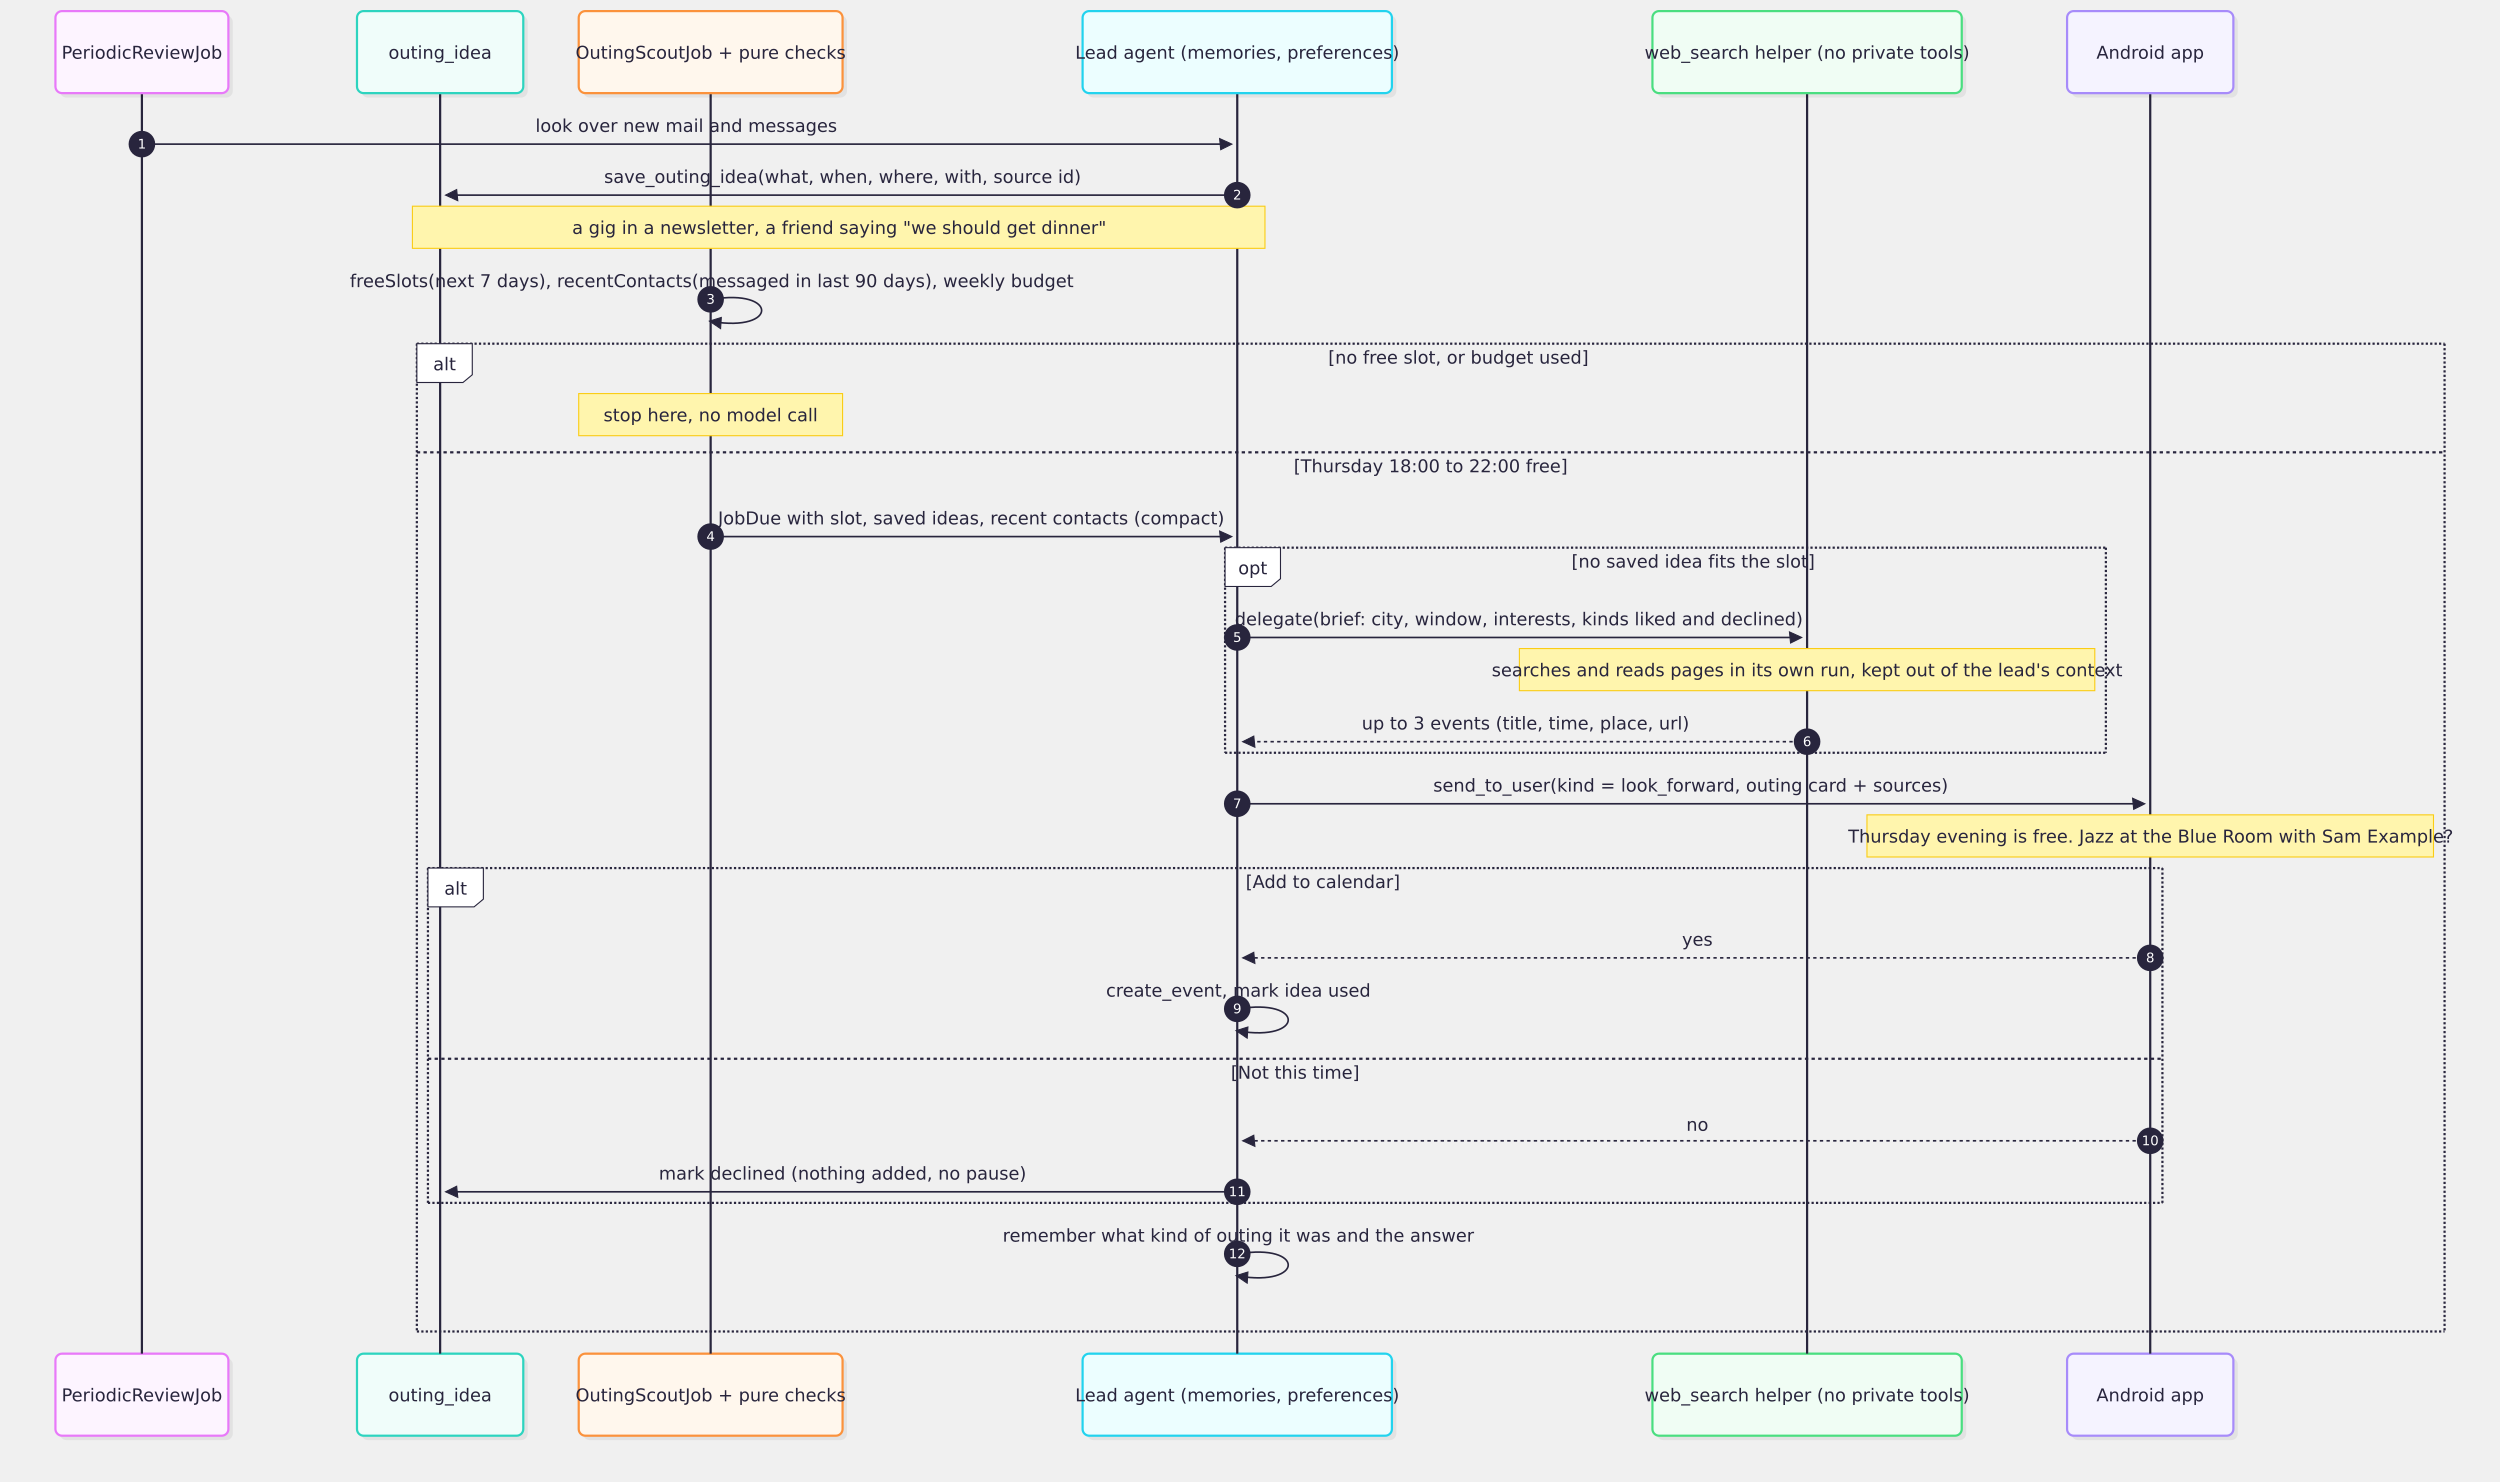
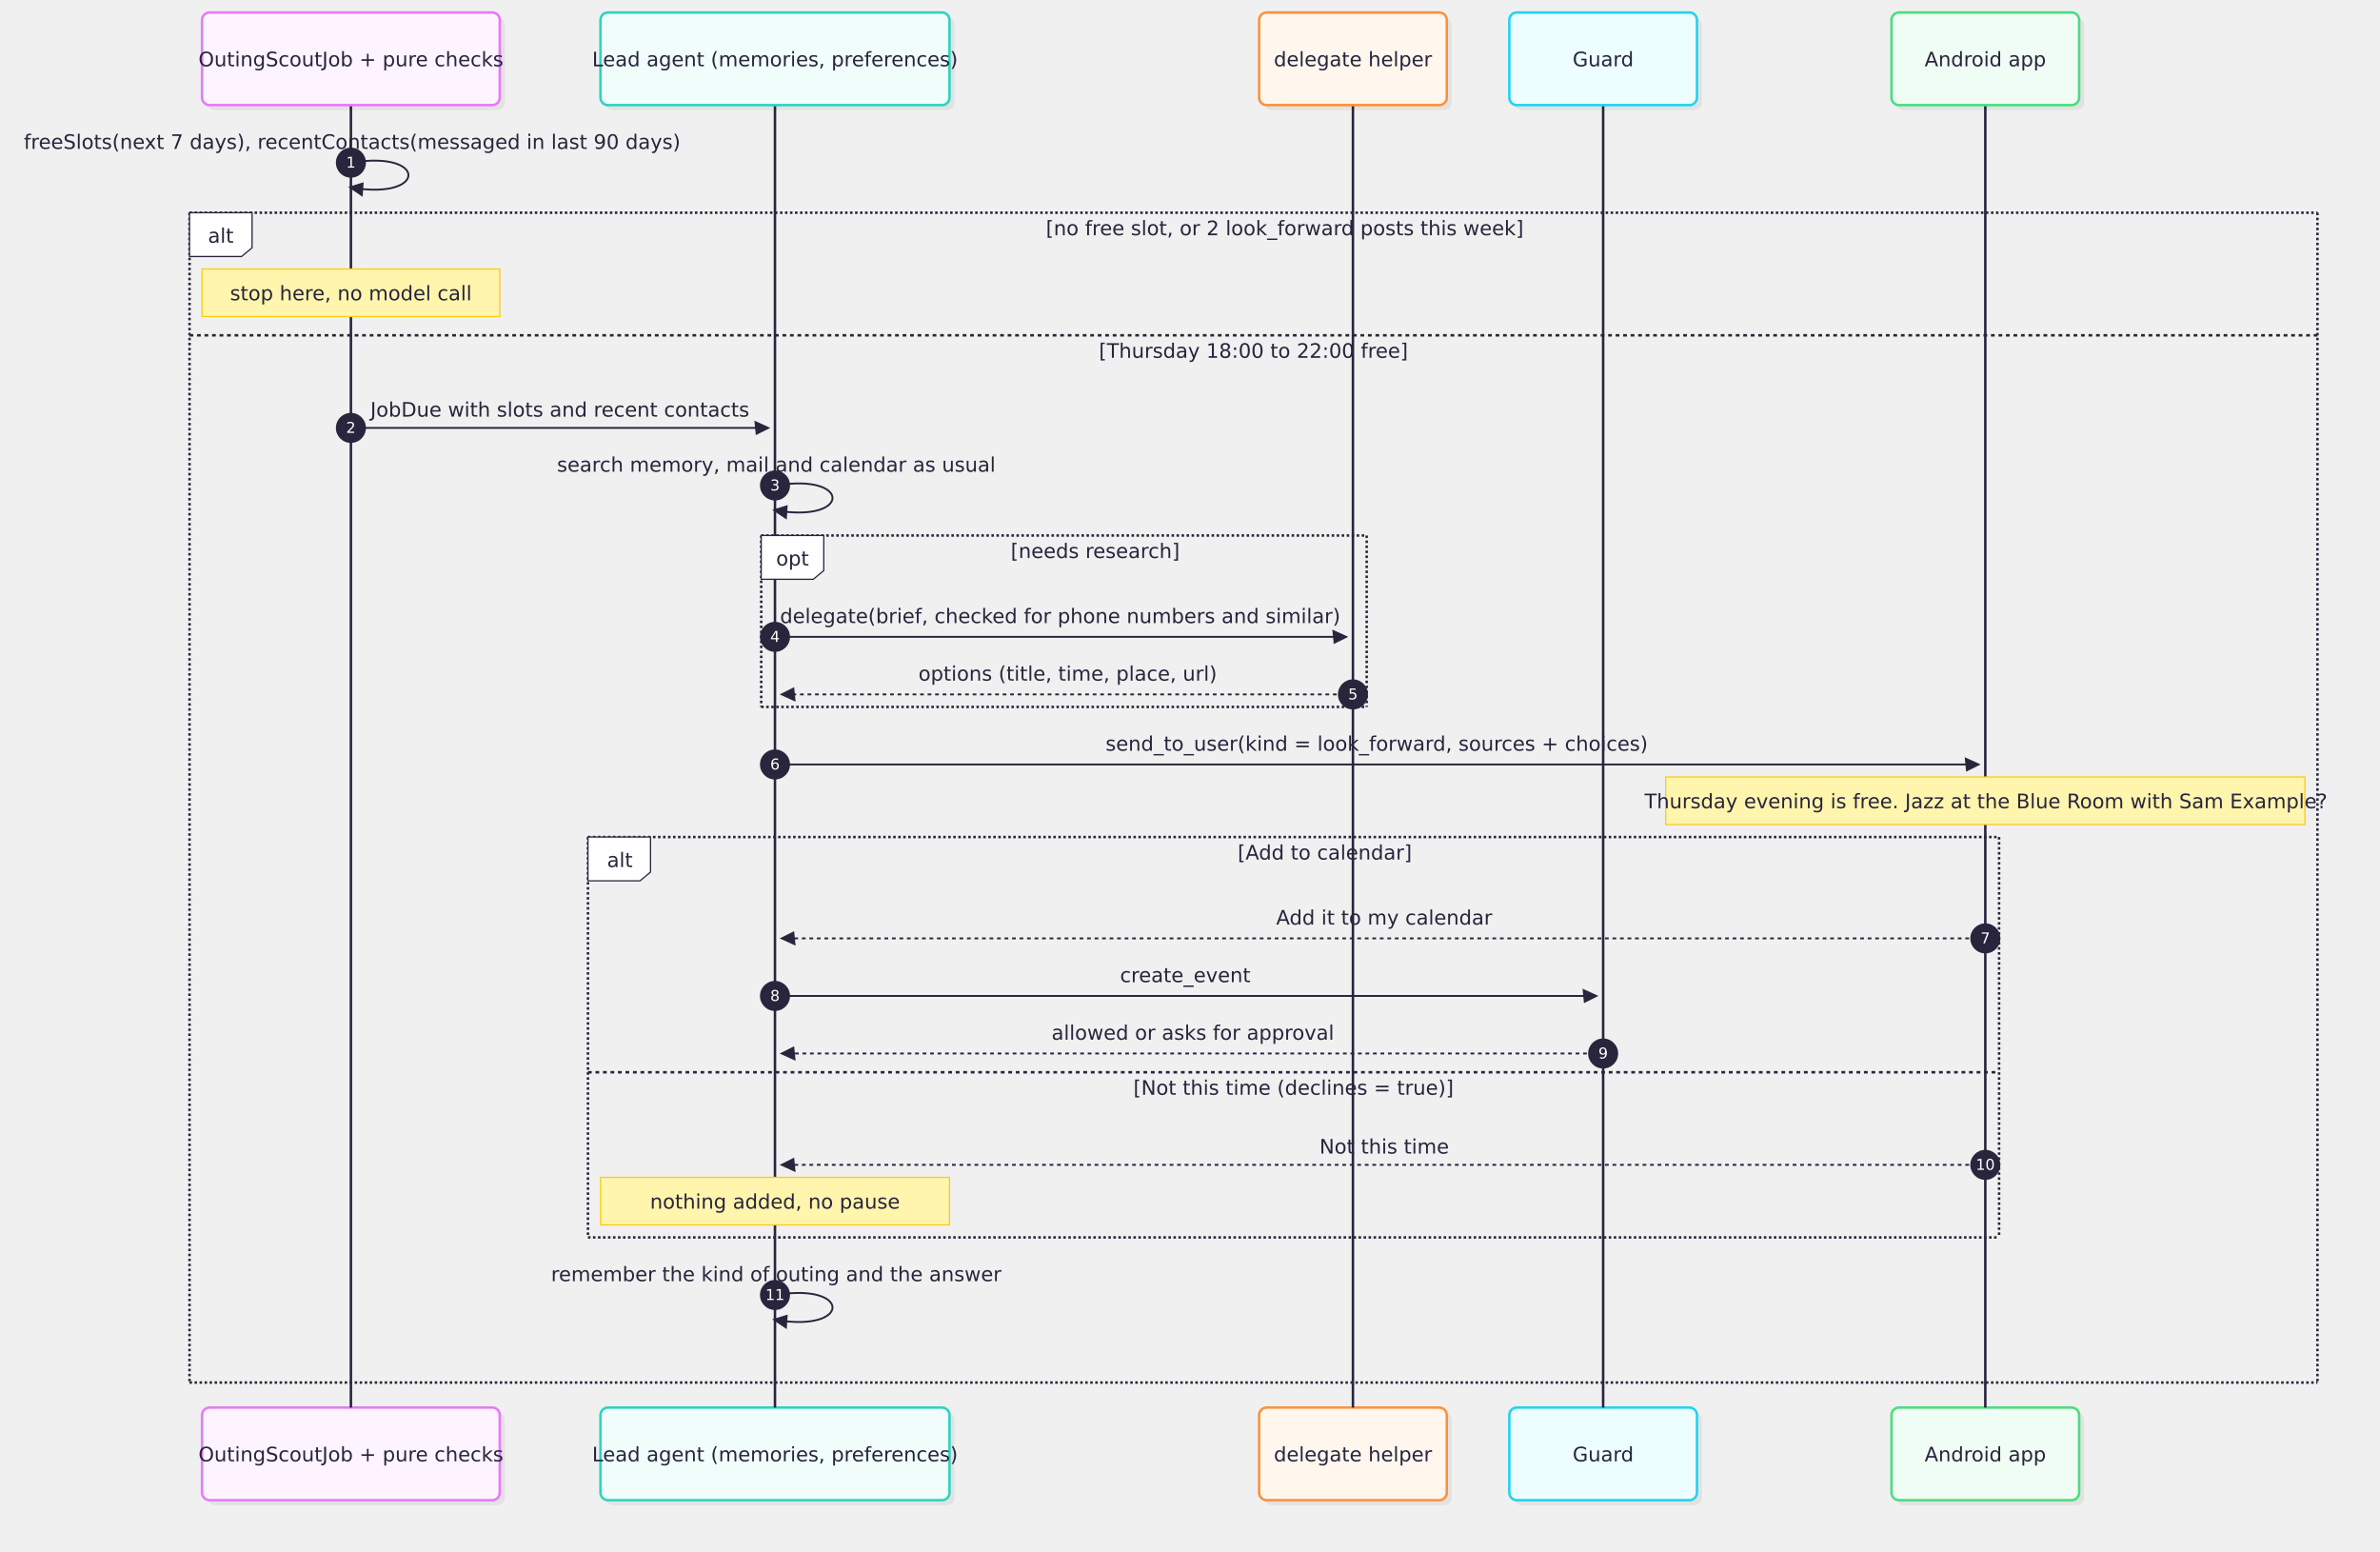
- <svg xmlns="http://www.w3.org/2000/svg" id="my-svg" width="100%" class="sequence" style="max-width: 2255px; background-color: white;" viewBox="-50 -10 2255 1336" role="graphics-document document" aria-roledescription="sequence">
+ <svg xmlns="http://www.w3.org/2000/svg" id="my-svg" width="100%" class="sequence" style="max-width: 1902.5px; background-color: white;" viewBox="-161.5 -10 1902.5 1240" role="graphics-document document" aria-roledescription="sequence">
  <style>#my-svg{font-family:DejaVu Sans;font-size:16px;}#my-svg text{font-family:DejaVu Sans;}</style>
  <g>
    <g class="lowered">
      <g class="actor">
-         <rect class="drop-shadow" x="1818.5" y="1215" width="150" height="74" rx="6" ry="6" fill="#000000" stroke="none" opacity="0.06" />
-         <rect class="actor" x="1814.5" y="1211" width="150" height="74" rx="6" ry="6" fill="#F5F3FF" stroke="#A78BFA" stroke-width="2" />
-         <text class="actor" x="1889.5" y="1254" text-anchor="middle" font-size="16" fill="#28253D">Android app</text>
+         <rect class="drop-shadow" x="1354.5" y="1119" width="150" height="74" rx="6" ry="6" fill="#000000" stroke="none" opacity="0.06" />
+         <rect class="actor" x="1350.5" y="1115" width="150" height="74" rx="6" ry="6" fill="#F0FDF4" stroke="#4ADE80" stroke-width="2" />
+         <text class="actor" x="1425.5" y="1158" text-anchor="middle" font-size="16" fill="#28253D">Android app</text>
      </g>
      <g class="actor">
-         <rect class="drop-shadow" x="1444.5" y="1215" width="279" height="74" rx="6" ry="6" fill="#000000" stroke="none" opacity="0.06" />
-         <rect class="actor" x="1440.5" y="1211" width="279" height="74" rx="6" ry="6" fill="#F0FDF4" stroke="#4ADE80" stroke-width="2" />
-         <text class="actor" x="1580" y="1254" text-anchor="middle" font-size="16" fill="#28253D">web_search helper (no private tools)</text>
+         <rect class="drop-shadow" x="1049" y="1119" width="150" height="74" rx="6" ry="6" fill="#000000" stroke="none" opacity="0.06" />
+         <rect class="actor" x="1045" y="1115" width="150" height="74" rx="6" ry="6" fill="#ECFEFF" stroke="#22D3EE" stroke-width="2" />
+         <text class="actor" x="1120" y="1158" text-anchor="middle" font-size="16" fill="#28253D">Guard</text>
      </g>
      <g class="actor">
-         <rect class="drop-shadow" x="930.5" y="1215" width="279" height="74" rx="6" ry="6" fill="#000000" stroke="none" opacity="0.06" />
-         <rect class="actor" x="926.5" y="1211" width="279" height="74" rx="6" ry="6" fill="#ECFEFF" stroke="#22D3EE" stroke-width="2" />
-         <text class="actor" x="1066" y="1254" text-anchor="middle" font-size="16" fill="#28253D">Lead agent (memories, preferences)</text>
+         <rect class="drop-shadow" x="849" y="1119" width="150" height="74" rx="6" ry="6" fill="#000000" stroke="none" opacity="0.06" />
+         <rect class="actor" x="845" y="1115" width="150" height="74" rx="6" ry="6" fill="#FFF7ED" stroke="#FB923C" stroke-width="2" />
+         <text class="actor" x="920" y="1158" text-anchor="middle" font-size="16" fill="#28253D">delegate helper</text>
      </g>
      <g class="actor">
-         <rect class="drop-shadow" x="476" y="1215" width="238" height="74" rx="6" ry="6" fill="#000000" stroke="none" opacity="0.06" />
-         <rect class="actor" x="472" y="1211" width="238" height="74" rx="6" ry="6" fill="#FFF7ED" stroke="#FB923C" stroke-width="2" />
-         <text class="actor" x="591" y="1254" text-anchor="middle" font-size="16" fill="#28253D">OutingScoutJob + pure checks</text>
+         <rect class="drop-shadow" x="322.5" y="1119" width="279" height="74" rx="6" ry="6" fill="#000000" stroke="none" opacity="0.06" />
+         <rect class="actor" x="318.5" y="1115" width="279" height="74" rx="6" ry="6" fill="#F0FDFA" stroke="#2DD4BF" stroke-width="2" />
+         <text class="actor" x="458" y="1158" text-anchor="middle" font-size="16" fill="#28253D">Lead agent (memories, preferences)</text>
      </g>
      <g class="actor">
-         <rect class="drop-shadow" x="276" y="1215" width="150" height="74" rx="6" ry="6" fill="#000000" stroke="none" opacity="0.06" />
-         <rect class="actor" x="272" y="1211" width="150" height="74" rx="6" ry="6" fill="#F0FDFA" stroke="#2DD4BF" stroke-width="2" />
-         <text class="actor" x="347" y="1254" text-anchor="middle" font-size="16" fill="#28253D">outing_idea</text>
+         <rect class="drop-shadow" x="4" y="1119" width="238" height="74" rx="6" ry="6" fill="#000000" stroke="none" opacity="0.06" />
+         <rect class="actor" x="0" y="1115" width="238" height="74" rx="6" ry="6" fill="#FDF4FF" stroke="#E879F9" stroke-width="2" />
+         <text class="actor" x="119" y="1158" text-anchor="middle" font-size="16" fill="#28253D">OutingScoutJob + pure checks</text>
      </g>
      <g class="actor">
-         <rect class="drop-shadow" x="4" y="1215" width="156" height="74" rx="6" ry="6" fill="#000000" stroke="none" opacity="0.06" />
-         <rect class="actor" x="0" y="1211" width="156" height="74" rx="6" ry="6" fill="#FDF4FF" stroke="#E879F9" stroke-width="2" />
-         <text class="actor" x="78" y="1254" text-anchor="middle" font-size="16" fill="#28253D">PeriodicReviewJob</text>
+         <path class="actor-line" d="M1425.5,74L1425.5,1115" fill="none" stroke="#28253D" stroke-width="2" />
+         <rect class="drop-shadow" x="1354.5" y="4" width="150" height="74" rx="6" ry="6" fill="#000000" stroke="none" opacity="0.06" />
+         <rect class="actor" x="1350.5" y="0" width="150" height="74" rx="6" ry="6" fill="#F0FDF4" stroke="#4ADE80" stroke-width="2" />
+         <text class="actor" x="1425.5" y="43" text-anchor="middle" font-size="16" fill="#28253D">Android app</text>
      </g>
      <g class="actor">
-         <path class="actor-line" d="M1889.5,74L1889.5,1211" fill="none" stroke="#28253D" stroke-width="2" />
-         <rect class="drop-shadow" x="1818.5" y="4" width="150" height="74" rx="6" ry="6" fill="#000000" stroke="none" opacity="0.06" />
-         <rect class="actor" x="1814.5" y="0" width="150" height="74" rx="6" ry="6" fill="#F5F3FF" stroke="#A78BFA" stroke-width="2" />
-         <text class="actor" x="1889.5" y="43" text-anchor="middle" font-size="16" fill="#28253D">Android app</text>
+         <path class="actor-line" d="M1120,74L1120,1115" fill="none" stroke="#28253D" stroke-width="2" />
+         <rect class="drop-shadow" x="1049" y="4" width="150" height="74" rx="6" ry="6" fill="#000000" stroke="none" opacity="0.06" />
+         <rect class="actor" x="1045" y="0" width="150" height="74" rx="6" ry="6" fill="#ECFEFF" stroke="#22D3EE" stroke-width="2" />
+         <text class="actor" x="1120" y="43" text-anchor="middle" font-size="16" fill="#28253D">Guard</text>
      </g>
      <g class="actor">
-         <path class="actor-line" d="M1580,74L1580,1211" fill="none" stroke="#28253D" stroke-width="2" />
-         <rect class="drop-shadow" x="1444.5" y="4" width="279" height="74" rx="6" ry="6" fill="#000000" stroke="none" opacity="0.06" />
-         <rect class="actor" x="1440.5" y="0" width="279" height="74" rx="6" ry="6" fill="#F0FDF4" stroke="#4ADE80" stroke-width="2" />
-         <text class="actor" x="1580" y="43" text-anchor="middle" font-size="16" fill="#28253D">web_search helper (no private tools)</text>
+         <path class="actor-line" d="M920,74L920,1115" fill="none" stroke="#28253D" stroke-width="2" />
+         <rect class="drop-shadow" x="849" y="4" width="150" height="74" rx="6" ry="6" fill="#000000" stroke="none" opacity="0.06" />
+         <rect class="actor" x="845" y="0" width="150" height="74" rx="6" ry="6" fill="#FFF7ED" stroke="#FB923C" stroke-width="2" />
+         <text class="actor" x="920" y="43" text-anchor="middle" font-size="16" fill="#28253D">delegate helper</text>
      </g>
      <g class="actor">
-         <path class="actor-line" d="M1066,74L1066,1211" fill="none" stroke="#28253D" stroke-width="2" />
-         <rect class="drop-shadow" x="930.5" y="4" width="279" height="74" rx="6" ry="6" fill="#000000" stroke="none" opacity="0.06" />
-         <rect class="actor" x="926.5" y="0" width="279" height="74" rx="6" ry="6" fill="#ECFEFF" stroke="#22D3EE" stroke-width="2" />
-         <text class="actor" x="1066" y="43" text-anchor="middle" font-size="16" fill="#28253D">Lead agent (memories, preferences)</text>
+         <path class="actor-line" d="M458,74L458,1115" fill="none" stroke="#28253D" stroke-width="2" />
+         <rect class="drop-shadow" x="322.5" y="4" width="279" height="74" rx="6" ry="6" fill="#000000" stroke="none" opacity="0.06" />
+         <rect class="actor" x="318.5" y="0" width="279" height="74" rx="6" ry="6" fill="#F0FDFA" stroke="#2DD4BF" stroke-width="2" />
+         <text class="actor" x="458" y="43" text-anchor="middle" font-size="16" fill="#28253D">Lead agent (memories, preferences)</text>
      </g>
      <g class="actor">
-         <path class="actor-line" d="M591,74L591,1211" fill="none" stroke="#28253D" stroke-width="2" />
-         <rect class="drop-shadow" x="476" y="4" width="238" height="74" rx="6" ry="6" fill="#000000" stroke="none" opacity="0.06" />
-         <rect class="actor" x="472" y="0" width="238" height="74" rx="6" ry="6" fill="#FFF7ED" stroke="#FB923C" stroke-width="2" />
-         <text class="actor" x="591" y="43" text-anchor="middle" font-size="16" fill="#28253D">OutingScoutJob + pure checks</text>
-       </g>
-       <g class="actor">
-         <path class="actor-line" d="M347,74L347,1211" fill="none" stroke="#28253D" stroke-width="2" />
-         <rect class="drop-shadow" x="276" y="4" width="150" height="74" rx="6" ry="6" fill="#000000" stroke="none" opacity="0.06" />
-         <rect class="actor" x="272" y="0" width="150" height="74" rx="6" ry="6" fill="#F0FDFA" stroke="#2DD4BF" stroke-width="2" />
-         <text class="actor" x="347" y="43" text-anchor="middle" font-size="16" fill="#28253D">outing_idea</text>
-       </g>
-       <g class="actor">
-         <path class="actor-line" d="M78,74L78,1211" fill="none" stroke="#28253D" stroke-width="2" />
-         <rect class="drop-shadow" x="4" y="4" width="156" height="74" rx="6" ry="6" fill="#000000" stroke="none" opacity="0.06" />
-         <rect class="actor" x="0" y="0" width="156" height="74" rx="6" ry="6" fill="#FDF4FF" stroke="#E879F9" stroke-width="2" />
-         <text class="actor" x="78" y="43" text-anchor="middle" font-size="16" fill="#28253D">PeriodicReviewJob</text>
+         <path class="actor-line" d="M119,74L119,1115" fill="none" stroke="#28253D" stroke-width="2" />
+         <rect class="drop-shadow" x="4" y="4" width="238" height="74" rx="6" ry="6" fill="#000000" stroke="none" opacity="0.06" />
+         <rect class="actor" x="0" y="0" width="238" height="74" rx="6" ry="6" fill="#FDF4FF" stroke="#E879F9" stroke-width="2" />
+         <text class="actor" x="119" y="43" text-anchor="middle" font-size="16" fill="#28253D">OutingScoutJob + pure checks</text>
      </g>
    </g>
    <g class="body">
      <g class="note">
-         <rect class="note" x="322" y="176" width="769" height="38" fill="#fff5ad" stroke="#FACC15" stroke-width="1" />
-         <text class="noteText" x="707" y="201" text-anchor="middle" font-size="16" fill="#28253D">a gig in a newsletter, a friend saying "we should get dinner"</text>
+         <rect class="note" x="0" y="205" width="238" height="38" fill="#fff5ad" stroke="#FACC15" stroke-width="1" />
+         <text class="noteText" x="119" y="230" text-anchor="middle" font-size="16" fill="#28253D">stop here, no model call</text>
+       </g>
+       <g class="frame">
+         <path class="loopLine" d="M447,418L931,418" fill="none" stroke="#28253D" stroke-width="2" stroke-dasharray="2 2" />
+         <path class="loopLine" d="M931,418L931,555" fill="none" stroke="#28253D" stroke-width="2" stroke-dasharray="2 2" />
+         <path class="loopLine" d="M447,555L931,555" fill="none" stroke="#28253D" stroke-width="2" stroke-dasharray="2 2" />
+         <path class="loopLine" d="M447,418L447,555" fill="none" stroke="#28253D" stroke-width="2" stroke-dasharray="2 2" />
+         <path class="labelBox" d="M447,418L497,418L497,446L488.6,453L447,453Z" fill="#ffffff" stroke="#28253D" stroke-width="1" />
+         <text class="labelText" x="472" y="442" text-anchor="middle" font-size="16" fill="#28253D">opt</text>
+         <text class="loopText" x="714" y="436" text-anchor="middle" font-size="16" fill="#28253D">[needs research]</text>
      </g>
      <g class="note">
-         <rect class="note" x="472" y="345" width="238" height="38" fill="#fff5ad" stroke="#FACC15" stroke-width="1" />
-         <text class="noteText" x="591" y="370" text-anchor="middle" font-size="16" fill="#28253D">stop here, no model call</text>
+         <rect class="note" x="1170" y="611" width="511" height="38" fill="#fff5ad" stroke="#FACC15" stroke-width="1" />
+         <text class="noteText" x="1426" y="636" text-anchor="middle" font-size="16" fill="#28253D">Thursday evening is free. Jazz at the Blue Room with Sam Example?</text>
      </g>
      <g class="note">
-         <rect class="note" x="1320.5" y="575" width="519" height="38" fill="#fff5ad" stroke="#FACC15" stroke-width="1" />
-         <text class="noteText" x="1580" y="600" text-anchor="middle" font-size="16" fill="#28253D">searches and reads pages in its own run, kept out of the lead's context</text>
+         <rect class="note" x="318.5" y="931" width="279" height="38" fill="#fff5ad" stroke="#FACC15" stroke-width="1" />
+         <text class="noteText" x="458" y="956" text-anchor="middle" font-size="16" fill="#28253D">nothing added, no pause</text>
      </g>
      <g class="frame">
-         <path class="loopLine" d="M1055,484L1849.5,484" fill="none" stroke="#28253D" stroke-width="2" stroke-dasharray="2 2" />
-         <path class="loopLine" d="M1849.5,484L1849.5,669" fill="none" stroke="#28253D" stroke-width="2" stroke-dasharray="2 2" />
-         <path class="loopLine" d="M1055,669L1849.5,669" fill="none" stroke="#28253D" stroke-width="2" stroke-dasharray="2 2" />
-         <path class="loopLine" d="M1055,484L1055,669" fill="none" stroke="#28253D" stroke-width="2" stroke-dasharray="2 2" />
-         <path class="labelBox" d="M1055,484L1105,484L1105,512L1096.6,519L1055,519Z" fill="#ffffff" stroke="#28253D" stroke-width="1" />
-         <text class="labelText" x="1080" y="508" text-anchor="middle" font-size="16" fill="#28253D">opt</text>
-         <text class="loopText" x="1477.25" y="502" text-anchor="middle" font-size="16" fill="#28253D">[no saved idea fits the slot]</text>
-       </g>
-       <g class="note">
-         <rect class="note" x="1634" y="725" width="511" height="38" fill="#fff5ad" stroke="#FACC15" stroke-width="1" />
-         <text class="noteText" x="1890" y="750" text-anchor="middle" font-size="16" fill="#28253D">Thursday evening is free. Jazz at the Blue Room with Sam Example?</text>
+         <path class="loopLine" d="M308.5,659L1436.5,659" fill="none" stroke="#28253D" stroke-width="2" stroke-dasharray="2 2" />
+         <path class="loopLine" d="M1436.5,659L1436.5,979" fill="none" stroke="#28253D" stroke-width="2" stroke-dasharray="2 2" />
+         <path class="loopLine" d="M308.5,979L1436.5,979" fill="none" stroke="#28253D" stroke-width="2" stroke-dasharray="2 2" />
+         <path class="loopLine" d="M308.5,659L308.5,979" fill="none" stroke="#28253D" stroke-width="2" stroke-dasharray="2 2" />
+         <path class="loopLine" d="M308.5,847L1436.5,847" fill="none" stroke="#28253D" stroke-width="2" stroke-dasharray="3 3" />
+         <path class="labelBox" d="M308.5,659L358.5,659L358.5,687L350.1,694L308.5,694Z" fill="#ffffff" stroke="#28253D" stroke-width="1" />
+         <text class="labelText" x="334" y="683" text-anchor="middle" font-size="16" fill="#28253D">alt</text>
+         <text class="loopText" x="897.5" y="677" text-anchor="middle" font-size="16" fill="#28253D">[Add to calendar]</text>
+         <text class="sectionTitle" x="872.5" y="865" text-anchor="middle" font-size="16" fill="#28253D">[Not this time (declines = true)]</text>
      </g>
      <g class="frame">
-         <path class="loopLine" d="M336,773L1900.5,773" fill="none" stroke="#28253D" stroke-width="2" stroke-dasharray="2 2" />
-         <path class="loopLine" d="M1900.5,773L1900.5,1075" fill="none" stroke="#28253D" stroke-width="2" stroke-dasharray="2 2" />
-         <path class="loopLine" d="M336,1075L1900.5,1075" fill="none" stroke="#28253D" stroke-width="2" stroke-dasharray="2 2" />
-         <path class="loopLine" d="M336,773L336,1075" fill="none" stroke="#28253D" stroke-width="2" stroke-dasharray="2 2" />
-         <path class="loopLine" d="M336,945L1900.5,945" fill="none" stroke="#28253D" stroke-width="2" stroke-dasharray="3 3" />
-         <path class="labelBox" d="M336,773L386,773L386,801L377.6,808L336,808Z" fill="#ffffff" stroke="#28253D" stroke-width="1" />
-         <text class="labelText" x="361" y="797" text-anchor="middle" font-size="16" fill="#28253D">alt</text>
-         <text class="loopText" x="1143.25" y="791" text-anchor="middle" font-size="16" fill="#28253D">[Add to calendar]</text>
-         <text class="sectionTitle" x="1118.25" y="963" text-anchor="middle" font-size="16" fill="#28253D">[Not this time]</text>
-       </g>
-       <g class="frame">
-         <path class="loopLine" d="M326,300L2155,300" fill="none" stroke="#28253D" stroke-width="2" stroke-dasharray="2 2" />
-         <path class="loopLine" d="M2155,300L2155,1191" fill="none" stroke="#28253D" stroke-width="2" stroke-dasharray="2 2" />
-         <path class="loopLine" d="M326,1191L2155,1191" fill="none" stroke="#28253D" stroke-width="2" stroke-dasharray="2 2" />
-         <path class="loopLine" d="M326,300L326,1191" fill="none" stroke="#28253D" stroke-width="2" stroke-dasharray="2 2" />
-         <path class="loopLine" d="M326,398L2155,398" fill="none" stroke="#28253D" stroke-width="2" stroke-dasharray="3 3" />
-         <path class="labelBox" d="M326,300L376,300L376,328L367.6,335L326,335Z" fill="#ffffff" stroke="#28253D" stroke-width="1" />
-         <text class="labelText" x="351" y="324" text-anchor="middle" font-size="16" fill="#28253D">alt</text>
-         <text class="loopText" x="1265.5" y="318" text-anchor="middle" font-size="16" fill="#28253D">[no free slot, or budget used]</text>
-         <text class="sectionTitle" x="1240.5" y="416" text-anchor="middle" font-size="16" fill="#28253D">[Thursday 18:00 to 22:00 free]</text>
+         <path class="loopLine" d="M-10,160L1691,160" fill="none" stroke="#28253D" stroke-width="2" stroke-dasharray="2 2" />
+         <path class="loopLine" d="M1691,160L1691,1095" fill="none" stroke="#28253D" stroke-width="2" stroke-dasharray="2 2" />
+         <path class="loopLine" d="M-10,1095L1691,1095" fill="none" stroke="#28253D" stroke-width="2" stroke-dasharray="2 2" />
+         <path class="loopLine" d="M-10,160L-10,1095" fill="none" stroke="#28253D" stroke-width="2" stroke-dasharray="2 2" />
+         <path class="loopLine" d="M-10,258L1691,258" fill="none" stroke="#28253D" stroke-width="2" stroke-dasharray="3 3" />
+         <path class="labelBox" d="M-10,160L40,160L40,188L31.6,195L-10,195Z" fill="#ffffff" stroke="#28253D" stroke-width="1" />
+         <text class="labelText" x="15" y="184" text-anchor="middle" font-size="16" fill="#28253D">alt</text>
+         <text class="loopText" x="865.5" y="178" text-anchor="middle" font-size="16" fill="#28253D">[no free slot, or 2 look_forward posts this week]</text>
+         <text class="sectionTitle" x="840.5" y="276" text-anchor="middle" font-size="16" fill="#28253D">[Thursday 18:00 to 22:00 free]</text>
      </g>
      <g class="message">
-         <text class="messageText" x="569" y="109" text-anchor="middle" font-size="16" fill="#28253D">look over new mail and messages</text>
-         <path class="messageLine0" d="M85,120L1059,120" fill="none" stroke="#28253D" stroke-width="1.5" />
-         <path class="arrowhead" d="M1050.1,115L1061.1,120L1051.1,125Z" fill="#28253D" stroke="#28253D" stroke-width="1" />
-         <circle class="sequenceNumber" cx="78" cy="120" r="12" fill="#28253D" stroke="none" />
-         <text class="sequenceNumber" x="78" y="124" text-anchor="middle" font-size="12" fill="#ffffff">1</text>
+         <text class="messageText" x="120" y="109" text-anchor="middle" font-size="16" fill="#28253D">freeSlots(next 7 days), recentContacts(messaged in last 90 days)</text>
+         <path class="messageLine0" d="M120,120C180,110,180,150,120,140" fill="none" stroke="#28253D" stroke-width="1.5" />
+         <path class="arrowhead" d="M127.957,146.395L117.929,139.655L128.615,136.367Z" fill="#28253D" stroke="#28253D" stroke-width="1" />
+         <circle class="sequenceNumber" cx="119" cy="120" r="12" fill="#28253D" stroke="none" />
+         <text class="sequenceNumber" x="119" y="124" text-anchor="middle" font-size="12" fill="#ffffff">1</text>
      </g>
      <g class="message">
-         <text class="messageText" x="710" y="155" text-anchor="middle" font-size="16" fill="#28253D">save_outing_idea(what, when, where, with, source id)</text>
-         <path class="messageLine0" d="M1071,166L354,166" fill="none" stroke="#28253D" stroke-width="1.5" />
-         <path class="arrowhead" d="M362.9,171L351.9,166L361.9,161Z" fill="#28253D" stroke="#28253D" stroke-width="1" />
-         <circle class="sequenceNumber" cx="1066" cy="166" r="12" fill="#28253D" stroke="none" />
-         <text class="sequenceNumber" x="1066" y="170" text-anchor="middle" font-size="12" fill="#ffffff">2</text>
+         <text class="messageText" x="286" y="323" text-anchor="middle" font-size="16" fill="#28253D">JobDue with slots and recent contacts</text>
+         <path class="messageLine0" d="M126,332L451,332" fill="none" stroke="#28253D" stroke-width="1.5" />
+         <path class="arrowhead" d="M442.1,327L453.1,332L443.1,337Z" fill="#28253D" stroke="#28253D" stroke-width="1" />
+         <circle class="sequenceNumber" cx="119" cy="332" r="12" fill="#28253D" stroke="none" />
+         <text class="sequenceNumber" x="119" y="336" text-anchor="middle" font-size="12" fill="#ffffff">2</text>
      </g>
      <g class="message">
-         <text class="messageText" x="592" y="249" text-anchor="middle" font-size="16" fill="#28253D">freeSlots(next 7 days), recentContacts(messaged in last 90 days), weekly budget</text>
-         <path class="messageLine0" d="M592,260C652,250,652,290,592,280" fill="none" stroke="#28253D" stroke-width="1.5" />
-         <path class="arrowhead" d="M599.957,286.395L589.929,279.655L600.615,276.367Z" fill="#28253D" stroke="#28253D" stroke-width="1" />
-         <circle class="sequenceNumber" cx="591" cy="260" r="12" fill="#28253D" stroke="none" />
-         <text class="sequenceNumber" x="591" y="264" text-anchor="middle" font-size="12" fill="#ffffff">3</text>
+         <text class="messageText" x="459" y="367" text-anchor="middle" font-size="16" fill="#28253D">search memory, mail and calendar as usual</text>
+         <path class="messageLine0" d="M459,378C519,368,519,408,459,398" fill="none" stroke="#28253D" stroke-width="1.5" />
+         <path class="arrowhead" d="M466.957,404.395L456.929,397.655L467.615,394.367Z" fill="#28253D" stroke="#28253D" stroke-width="1" />
+         <circle class="sequenceNumber" cx="458" cy="378" r="12" fill="#28253D" stroke="none" />
+         <text class="sequenceNumber" x="458" y="382" text-anchor="middle" font-size="12" fill="#ffffff">3</text>
      </g>
      <g class="message">
-         <text class="messageText" x="826" y="463" text-anchor="middle" font-size="16" fill="#28253D">JobDue with slot, saved ideas, recent contacts (compact)</text>
-         <path class="messageLine0" d="M598,474L1059,474" fill="none" stroke="#28253D" stroke-width="1.5" />
-         <path class="arrowhead" d="M1050.1,469L1061.1,474L1051.1,479Z" fill="#28253D" stroke="#28253D" stroke-width="1" />
-         <circle class="sequenceNumber" cx="591" cy="474" r="12" fill="#28253D" stroke="none" />
-         <text class="sequenceNumber" x="591" y="478" text-anchor="middle" font-size="12" fill="#ffffff">4</text>
+         <text class="messageText" x="686" y="488" text-anchor="middle" font-size="16" fill="#28253D">delegate(brief, checked for phone numbers and similar)</text>
+         <path class="messageLine0" d="M465,499L913,499" fill="none" stroke="#28253D" stroke-width="1.5" />
+         <path class="arrowhead" d="M904.1,494L915.1,499L905.1,504Z" fill="#28253D" stroke="#28253D" stroke-width="1" />
+         <circle class="sequenceNumber" cx="458" cy="499" r="12" fill="#28253D" stroke="none" />
+         <text class="sequenceNumber" x="458" y="503" text-anchor="middle" font-size="12" fill="#ffffff">4</text>
      </g>
      <g class="message">
-         <text class="messageText" x="1320" y="554" text-anchor="middle" font-size="16" fill="#28253D">delegate(brief: city, window, interests, kinds liked and declined)</text>
-         <path class="messageLine0" d="M1073,565L1573,565" fill="none" stroke="#28253D" stroke-width="1.5" />
-         <path class="arrowhead" d="M1564.1,560L1575.1,565L1565.1,570Z" fill="#28253D" stroke="#28253D" stroke-width="1" />
-         <circle class="sequenceNumber" cx="1066" cy="565" r="12" fill="#28253D" stroke="none" />
-         <text class="sequenceNumber" x="1066" y="569" text-anchor="middle" font-size="12" fill="#ffffff">5</text>
+         <text class="messageText" x="692" y="534" text-anchor="middle" font-size="16" fill="#28253D">options (title, time, place, url)</text>
+         <path class="messageLine1" d="M925,545L465,545" fill="none" stroke="#28253D" stroke-width="1.5" stroke-dasharray="3 3" />
+         <path class="arrowhead" d="M473.9,550L462.9,545L472.9,540Z" fill="#28253D" stroke="#28253D" stroke-width="1" />
+         <circle class="sequenceNumber" cx="920" cy="545" r="12" fill="#28253D" stroke="none" />
+         <text class="sequenceNumber" x="920" y="549" text-anchor="middle" font-size="12" fill="#ffffff">5</text>
      </g>
      <g class="message">
-         <text class="messageText" x="1326" y="648" text-anchor="middle" font-size="16" fill="#28253D">up to 3 events (title, time, place, url)</text>
-         <path class="messageLine1" d="M1585,659L1073,659" fill="none" stroke="#28253D" stroke-width="1.5" stroke-dasharray="3 3" />
-         <path class="arrowhead" d="M1081.9,664L1070.9,659L1080.9,654Z" fill="#28253D" stroke="#28253D" stroke-width="1" />
-         <circle class="sequenceNumber" cx="1580" cy="659" r="12" fill="#28253D" stroke="none" />
-         <text class="sequenceNumber" x="1580" y="663" text-anchor="middle" font-size="12" fill="#ffffff">6</text>
+         <text class="messageText" x="939" y="590" text-anchor="middle" font-size="16" fill="#28253D">send_to_user(kind = look_forward, sources + choices)</text>
+         <path class="messageLine0" d="M465,601L1418.5,601" fill="none" stroke="#28253D" stroke-width="1.5" />
+         <path class="arrowhead" d="M1409.6,596L1420.6,601L1410.6,606Z" fill="#28253D" stroke="#28253D" stroke-width="1" />
+         <circle class="sequenceNumber" cx="458" cy="601" r="12" fill="#28253D" stroke="none" />
+         <text class="sequenceNumber" x="458" y="605" text-anchor="middle" font-size="12" fill="#ffffff">6</text>
      </g>
      <g class="message">
-         <text class="messageText" x="1475" y="704" text-anchor="middle" font-size="16" fill="#28253D">send_to_user(kind = look_forward, outing card + sources)</text>
-         <path class="messageLine0" d="M1073,715L1882.5,715" fill="none" stroke="#28253D" stroke-width="1.5" />
-         <path class="arrowhead" d="M1873.6,710L1884.6,715L1874.6,720Z" fill="#28253D" stroke="#28253D" stroke-width="1" />
-         <circle class="sequenceNumber" cx="1066" cy="715" r="12" fill="#28253D" stroke="none" />
-         <text class="sequenceNumber" x="1066" y="719" text-anchor="middle" font-size="12" fill="#ffffff">7</text>
+         <text class="messageText" x="945" y="729" text-anchor="middle" font-size="16" fill="#28253D">Add it to my calendar</text>
+         <path class="messageLine1" d="M1430.5,740L465,740" fill="none" stroke="#28253D" stroke-width="1.5" stroke-dasharray="3 3" />
+         <path class="arrowhead" d="M473.9,745L462.9,740L472.9,735Z" fill="#28253D" stroke="#28253D" stroke-width="1" />
+         <circle class="sequenceNumber" cx="1425.5" cy="740" r="12" fill="#28253D" stroke="none" />
+         <text class="sequenceNumber" x="1425.5" y="744" text-anchor="middle" font-size="12" fill="#ffffff">7</text>
      </g>
      <g class="message">
-         <text class="messageText" x="1481" y="843" text-anchor="middle" font-size="16" fill="#28253D">yes</text>
-         <path class="messageLine1" d="M1894.5,854L1073,854" fill="none" stroke="#28253D" stroke-width="1.5" stroke-dasharray="3 3" />
-         <path class="arrowhead" d="M1081.9,859L1070.9,854L1080.9,849Z" fill="#28253D" stroke="#28253D" stroke-width="1" />
-         <circle class="sequenceNumber" cx="1889.5" cy="854" r="12" fill="#28253D" stroke="none" />
-         <text class="sequenceNumber" x="1889.5" y="858" text-anchor="middle" font-size="12" fill="#ffffff">8</text>
+         <text class="messageText" x="786" y="775" text-anchor="middle" font-size="16" fill="#28253D">create_event</text>
+         <path class="messageLine0" d="M465,786L1113,786" fill="none" stroke="#28253D" stroke-width="1.5" />
+         <path class="arrowhead" d="M1104.1,781L1115.1,786L1105.1,791Z" fill="#28253D" stroke="#28253D" stroke-width="1" />
+         <circle class="sequenceNumber" cx="458" cy="786" r="12" fill="#28253D" stroke="none" />
+         <text class="sequenceNumber" x="458" y="790" text-anchor="middle" font-size="12" fill="#ffffff">8</text>
      </g>
      <g class="message">
-         <text class="messageText" x="1067" y="889" text-anchor="middle" font-size="16" fill="#28253D">create_event, mark idea used</text>
-         <path class="messageLine0" d="M1067,900C1127,890,1127,930,1067,920" fill="none" stroke="#28253D" stroke-width="1.5" />
-         <path class="arrowhead" d="M1074.957,926.395L1064.929,919.655L1075.615,916.367Z" fill="#28253D" stroke="#28253D" stroke-width="1" />
-         <circle class="sequenceNumber" cx="1066" cy="900" r="12" fill="#28253D" stroke="none" />
-         <text class="sequenceNumber" x="1066" y="904" text-anchor="middle" font-size="12" fill="#ffffff">9</text>
+         <text class="messageText" x="792" y="821" text-anchor="middle" font-size="16" fill="#28253D">allowed or asks for approval</text>
+         <path class="messageLine1" d="M1125,832L465,832" fill="none" stroke="#28253D" stroke-width="1.5" stroke-dasharray="3 3" />
+         <path class="arrowhead" d="M473.9,837L462.9,832L472.9,827Z" fill="#28253D" stroke="#28253D" stroke-width="1" />
+         <circle class="sequenceNumber" cx="1120" cy="832" r="12" fill="#28253D" stroke="none" />
+         <text class="sequenceNumber" x="1120" y="836" text-anchor="middle" font-size="12" fill="#ffffff">9</text>
      </g>
      <g class="message">
-         <text class="messageText" x="1481" y="1010" text-anchor="middle" font-size="16" fill="#28253D">no</text>
-         <path class="messageLine1" d="M1894.5,1019L1073,1019" fill="none" stroke="#28253D" stroke-width="1.5" stroke-dasharray="3 3" />
-         <path class="arrowhead" d="M1081.9,1024L1070.9,1019L1080.9,1014Z" fill="#28253D" stroke="#28253D" stroke-width="1" />
-         <circle class="sequenceNumber" cx="1889.5" cy="1019" r="12" fill="#28253D" stroke="none" />
-         <text class="sequenceNumber" x="1889.5" y="1023" text-anchor="middle" font-size="12" fill="#ffffff">10</text>
+         <text class="messageText" x="945" y="912" text-anchor="middle" font-size="16" fill="#28253D">Not this time</text>
+         <path class="messageLine1" d="M1430.5,921L465,921" fill="none" stroke="#28253D" stroke-width="1.5" stroke-dasharray="3 3" />
+         <path class="arrowhead" d="M473.9,926L462.9,921L472.9,916Z" fill="#28253D" stroke="#28253D" stroke-width="1" />
+         <circle class="sequenceNumber" cx="1425.5" cy="921" r="12" fill="#28253D" stroke="none" />
+         <text class="sequenceNumber" x="1425.5" y="925" text-anchor="middle" font-size="12" fill="#ffffff">10</text>
      </g>
      <g class="message">
-         <text class="messageText" x="710" y="1054" text-anchor="middle" font-size="16" fill="#28253D">mark declined (nothing added, no pause)</text>
-         <path class="messageLine0" d="M1071,1065L354,1065" fill="none" stroke="#28253D" stroke-width="1.5" />
-         <path class="arrowhead" d="M362.9,1070L351.9,1065L361.9,1060Z" fill="#28253D" stroke="#28253D" stroke-width="1" />
-         <circle class="sequenceNumber" cx="1066" cy="1065" r="12" fill="#28253D" stroke="none" />
-         <text class="sequenceNumber" x="1066" y="1069" text-anchor="middle" font-size="12" fill="#ffffff">11</text>
-       </g>
-       <g class="message">
-         <text class="messageText" x="1067" y="1110" text-anchor="middle" font-size="16" fill="#28253D">remember what kind of outing it was and the answer</text>
-         <path class="messageLine0" d="M1067,1121C1127,1111,1127,1151,1067,1141" fill="none" stroke="#28253D" stroke-width="1.5" />
-         <path class="arrowhead" d="M1074.957,1147.395L1064.929,1140.655L1075.615,1137.367Z" fill="#28253D" stroke="#28253D" stroke-width="1" />
-         <circle class="sequenceNumber" cx="1066" cy="1121" r="12" fill="#28253D" stroke="none" />
-         <text class="sequenceNumber" x="1066" y="1125" text-anchor="middle" font-size="12" fill="#ffffff">12</text>
+         <text class="messageText" x="459" y="1014" text-anchor="middle" font-size="16" fill="#28253D">remember the kind of outing and the answer</text>
+         <path class="messageLine0" d="M459,1025C519,1015,519,1055,459,1045" fill="none" stroke="#28253D" stroke-width="1.5" />
+         <path class="arrowhead" d="M466.957,1051.395L456.929,1044.655L467.615,1041.367Z" fill="#28253D" stroke="#28253D" stroke-width="1" />
+         <circle class="sequenceNumber" cx="458" cy="1025" r="12" fill="#28253D" stroke="none" />
+         <text class="sequenceNumber" x="458" y="1029" text-anchor="middle" font-size="12" fill="#ffffff">11</text>
      </g>
    </g>
  </g>
</svg>
